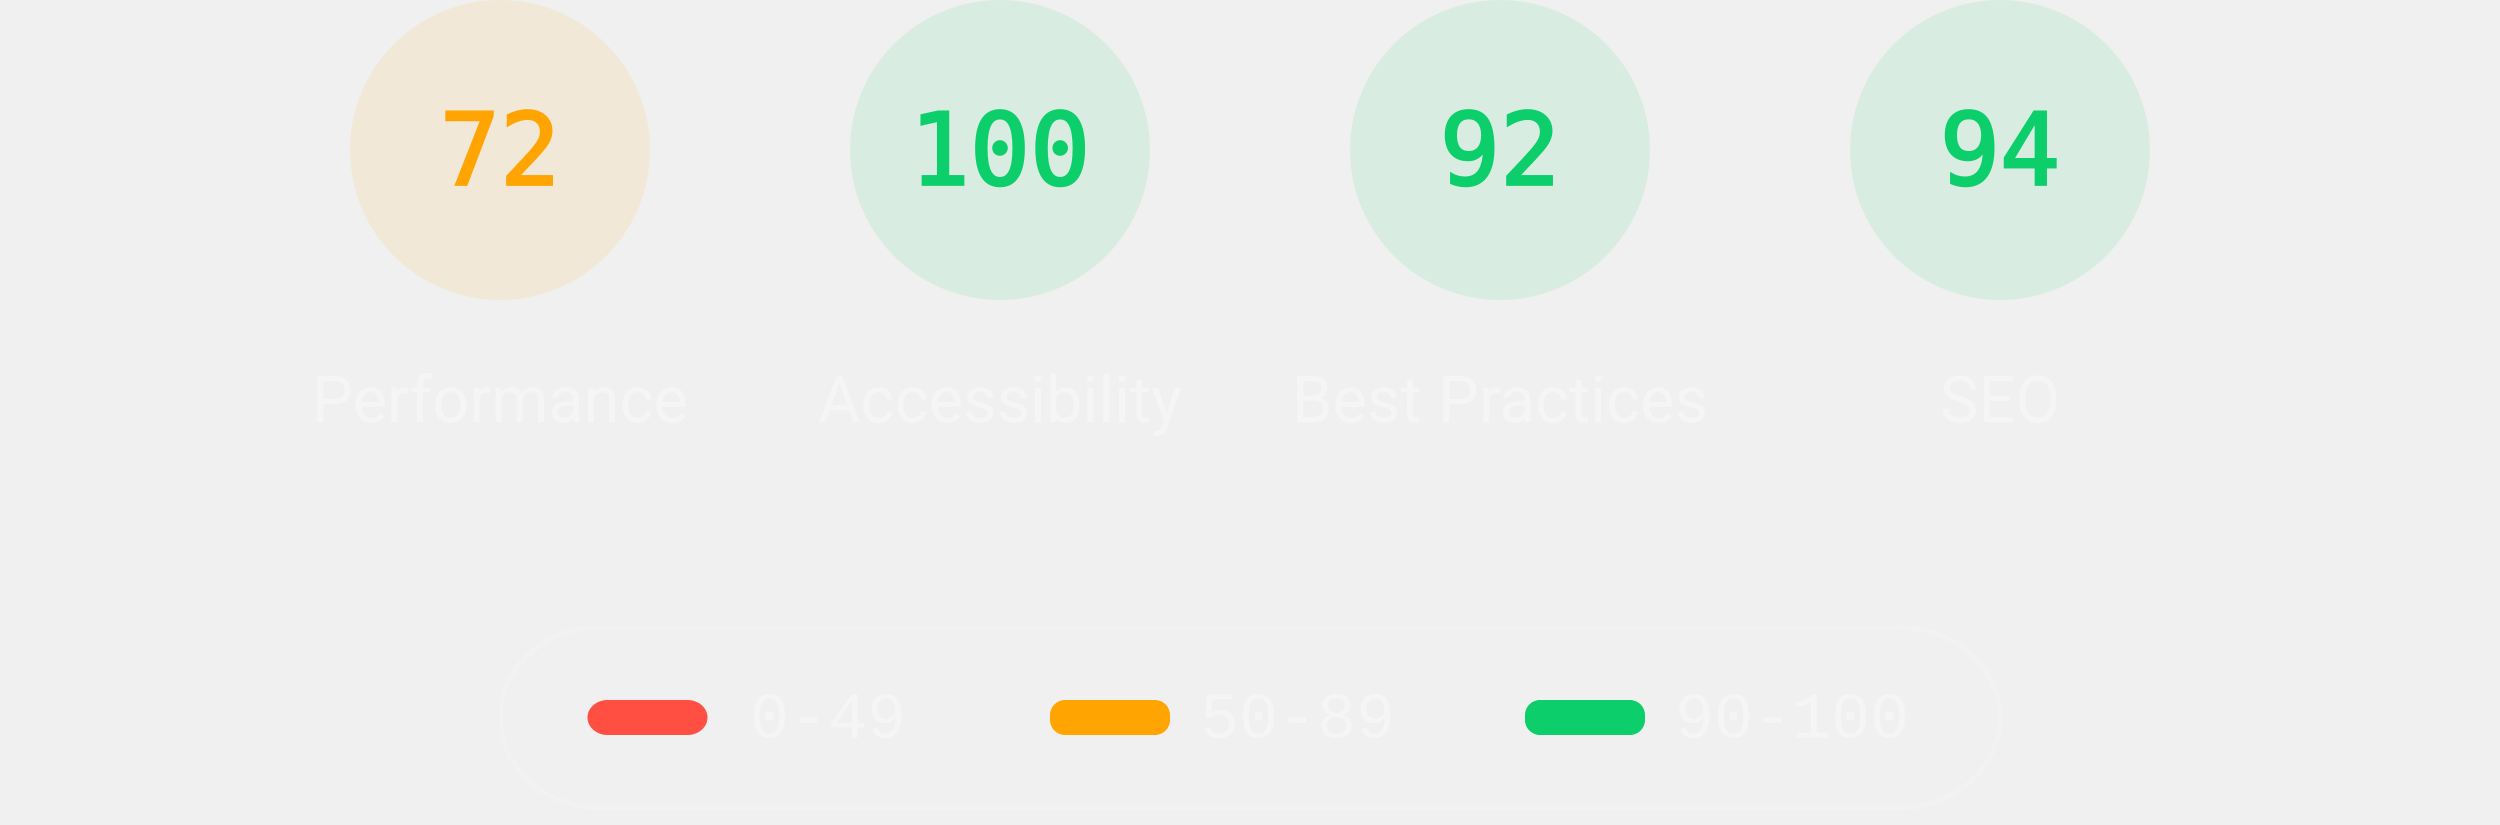
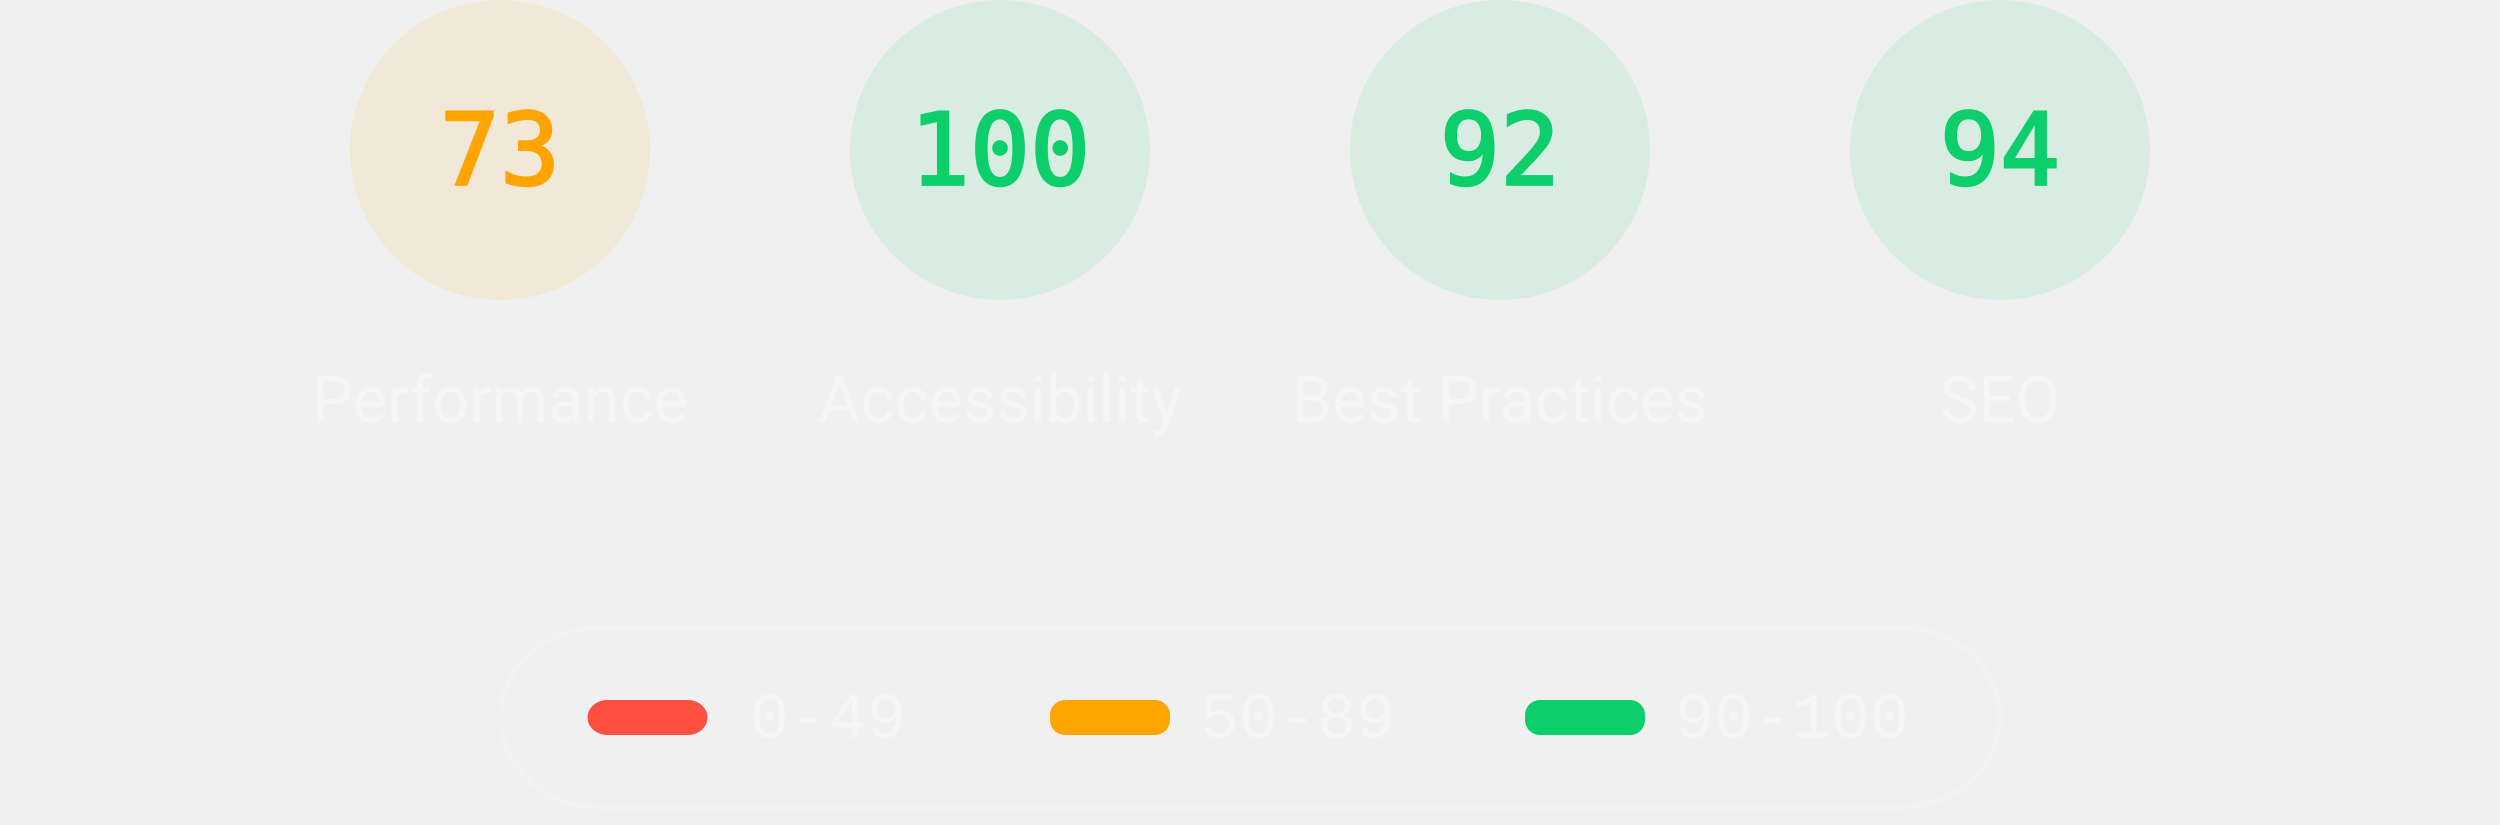
<svg xmlns="http://www.w3.org/2000/svg" class="theme--dark" fill="none" width="1000" height="330">
  <style>
			.gauge-base {
				opacity: 0.1
			}

			.gauge-arc {
				fill: none;
				animation-delay: 250ms;
				stroke-linecap: round;
				transform: rotate(-90deg);
				transform-origin: 100px 60px;
				animation: load-gauge 1s ease forwards
			}

			.guage-text {
				font-size: 40px;
				font-family: monospace;
				text-align: center
			}

			.guage-red {
				color: #ff4e42;
				fill: #ff4e42;
				stroke: #ff4e42
			}
			.guage-orange {
				color: #ffa400;
				fill: #ffa400;
				stroke: #ffa400
			}
			.guage-green {
				color: #0cce6b;
				fill: #0cce6b;
				stroke: #0cce6b
			}
			.theme--agnostic .guage-undefined {
				color: #5c5c5c;
				fill: #5c5c5c;
				stroke: #5c5c5c
			}
			.theme--light .guage-undefined {
				color: #1e1e1e;
				fill: #1e1e1e;
				stroke: #1e1e1e
			}
			.theme--dark .guage-undefined {
				color: #f5f5f5;
				fill: #f5f5f5;
				stroke: #f5f5f5
			}

			.guage-title {
				stroke: none;
				font-size: 26px;
				line-height: 26px;
				font-family: Roboto, Halvetica, Arial, sans-serif
			}
			.metric.guage-title {
				font-family: 'Courier New', Courier, monospace
			}
			.theme--agnostic .guage-title {
				color: #737373;
				fill: #737373
			}
			.theme--light .guage-title {
				color: #212121;
				fill: #212121
			}
			.theme--dark .guage-title {
				color: #f5f5f5;
				fill: #f5f5f5
			}

			@keyframes load-gauge {
				from {
					stroke-dasharray: 0 352.858
				}
			}
			.lh-gauge--pwa__disc {
				fill: #e0e0e0
			}
			.lh-gauge--pwa__logo {
				position: relative;
				fill: #b0b0b0
			}
			.lh-gauge--pwa__invisible {
				display: none
			}
			.lh-gauge--pwa__visible {
				display: inline
			}
			.guage-invisible {
				display: none
			}
			.lh-gauge--pwa__logo--primary-color {
				fill: #304ffe
			}
			.theme--agnostic .lh-gauge--pwa__logo--secondary-color {
				fill: #787878
			}
			.theme--light .lh-gauge--pwa__logo--secondary-color {
				fill: #3d3d3d
			}
			.theme--dark .lh-gauge--pwa__logo--secondary-color {
				fill: #d8b6b6
			}
			.theme--light #svg_2 {
				stroke: #00000022
			}
			.theme--agnostic #svg_2 {
				stroke: #616161
			}
			.theme--light #svg_2 {
				stroke: #00000022
			}
			.theme--dark #svg_2 {
				stroke: #f5f5f566
			}
		</style>
  <svg class="guage-div guage-perf guage-orange" viewBox="0 0 200 200" width="200" height="200" x="100" y="0">
    <circle class="gauge-base" r="56" cx="100" cy="60" stroke-width="8" />
-     <circle class="gauge-arc guage-arc-1" r="56" cx="100" cy="60" stroke-width="8" style="stroke-dasharray: 253.338, 351.858;" />
-     <text class="guage-text" x="100px" y="60px" alignment-baseline="central" dominant-baseline="central" text-anchor="middle">72</text>
+     <circle class="gauge-arc guage-arc-1" r="56" cx="100" cy="60" stroke-width="8" style="stroke-dasharray: 256.856, 351.858;" />
+     <text class="guage-text" x="100px" y="60px" alignment-baseline="central" dominant-baseline="central" text-anchor="middle">73</text>
    <text class="guage-title" x="100px" y="160px" alignment-baseline="central" dominant-baseline="central" text-anchor="middle">Performance</text>
  </svg>
  <svg class="guage-div guage-acc guage-green" viewBox="0 0 200 200" width="200" height="200" x="300" y="0">
    <circle class="gauge-base" r="56" cx="100" cy="60" stroke-width="8" />
    <circle class="gauge-arc guage-arc-2" r="56" cx="100" cy="60" stroke-width="8" style="stroke-dasharray: 351.858, 351.858;" />
    <text class="guage-text" x="100px" y="60px" alignment-baseline="central" dominant-baseline="central" text-anchor="middle">100</text>
    <text class="guage-title" x="100px" y="160px" alignment-baseline="central" dominant-baseline="central" text-anchor="middle">Accessibility</text>
  </svg>
  <svg class="guage-div guage-best guage-green" viewBox="0 0 200 200" width="200" height="200" x="500" y="0">
    <circle class="gauge-base" r="56" cx="100" cy="60" stroke-width="8" />
    <circle class="gauge-arc guage-arc-3" r="56" cx="100" cy="60" stroke-width="8" style="stroke-dasharray: 323.709, 351.858;" />
    <text class="guage-text" x="100px" y="60px" alignment-baseline="central" dominant-baseline="central" text-anchor="middle">92</text>
    <text class="guage-title" x="100px" y="160px" alignment-baseline="central" dominant-baseline="central" text-anchor="middle">Best Practices</text>
  </svg>
  <svg class="guage-div guage-seo guage-green" viewBox="0 0 200 200" width="200" height="200" x="700" y="0">
    <circle class="gauge-base" r="56" cx="100" cy="60" stroke-width="8" />
    <circle class="gauge-arc guage-arc-4" r="56" cx="100" cy="60" stroke-width="8" style="stroke-dasharray: 330.747, 351.858;" />
    <text class="guage-text" x="100px" y="60px" alignment-baseline="central" dominant-baseline="central" text-anchor="middle">94</text>
    <text class="guage-title" x="100px" y="160px" alignment-baseline="central" dominant-baseline="central" text-anchor="middle">SEO</text>
  </svg>
  <svg class="guage-div guage-pwa guage-invisible" viewBox="0 0 200 200" width="200" height="200" x="900" y="0">
    <svg viewBox="0 0 60 60" width="112" height="112" x="44" y="4">
      <defs>
        <linearGradient id="lh-gauge--pwa__check-circle__gradient-0" x1="50%" y1="0%" x2="50%" y2="100%">
          <stop stop-color="#00C852" offset="0%" />
          <stop stop-color="#009688" offset="100%" />
        </linearGradient>
        <linearGradient id="lh-gauge--pwa__installable__shadow-gradient-0" x1="76.056%" x2="24.111%" y1="82.995%" y2="24.735%">
          <stop stop-color="#A5D6A7" offset="0%" />
          <stop stop-color="#80CBC4" offset="100%" />
        </linearGradient>
        <linearGradient id="lh-gauge--pwa__fast-reliable__shadow-gradient-0" x1="76.056%" y1="82.995%" x2="25.678%" y2="26.493%">
          <stop stop-color="#64B5F6" offset="0%" />
          <stop stop-color="#2979FF" offset="100%" />
        </linearGradient>
        <g id="lh-gauge--pwa__fast-reliable-badge-0">
          <circle fill="#FFFFFF" cx="10" cy="10" r="10" />
          <path fill="#304FFE" d="M10 3.58l5.25 2.34v3.5c0 3.23-2.24 6.26-5.25 7-3.01-.74-5.25-3.77-5.25-7v-3.5L10 3.58zm-.47 10.74l2.76-4.83.03-.07c.04-.08 0-.24-.22-.24h-1.64l.47-3.26h-.47l-2.7 4.77c-.02.01.05-.1-.04.05-.09.16-.1.31.18.31h1.63l-.47 3.27h.47z" />
        </g>
        <g id="lh-gauge--pwa__installable-badge-0">
          <circle fill="#FFFFFF" cx="10" cy="10" r="10" />
          <path fill="#009688" d="M10 4.167A5.835 5.835 0 0 0 4.167 10 5.835 5.835 0 0 0 10 15.833 5.835 5.835 0 0 0 15.833 10 5.835 5.835 0 0 0 10 4.167zm2.917 6.416h-2.334v2.334H9.417v-2.334H7.083V9.417h2.334V7.083h1.166v2.334h2.334v1.166z" />
        </g>
      </defs>
      <g stroke="none" fill-rule="nonzero">
        <circle class="lh-gauge--pwa__disc" cx="30" cy="30" r="30" />
        <g class="lh-gauge--pwa__logo">
          <path d="M35.66 19.39l.7-1.75h2L37.4 15 38.6 12l3.4 9h-2.51l-.58-1.61z" />
          <path d="M33.52 21l3.65-9h-2.42l-2.5 5.82L30.5 12h-1.86l-1.9 5.82-1.35-2.65-1.21 3.72L25.4 21h2.38l1.72-5.2 1.64 5.2z" />
          <path fill-rule="nonzero" d="M20.3 17.91h1.48c.45 0 .85-.05 1.2-.15l.39-1.18 1.07-3.3a2.64 2.64 0 0 0-.28-.37c-.55-.6-1.36-.91-2.42-.91H18v9h2.3V17.9zm1.96-3.84c.22.22.33.5.33.87 0 .36-.1.65-.29.87-.2.23-.59.35-1.15.35h-.86v-2.41h.87c.52 0 .89.1 1.1.32z" />
        </g>
        <rect class="lh-gauge--pwa__component lh-gauge--pwa__na-line lh-gauge--pwa__invisible" fill="#FFFFFF" x="20" y="32" width="20" height="4" rx="2" />
        <g class="lh-gauge--pwa__component lh-gauge--pwa__fast-reliable-badge lh-gauge--pwa__invisible" transform="translate(20, 29)">
          <path fill="url(#lh-gauge--pwa__fast-reliable__shadow-gradient-0)" d="M33.63 19.49A30 30 0 0 1 16.2 30.36L3 17.14 17.14 3l16.49 16.49z" />
          <use href="#lh-gauge--pwa__fast-reliable-badge-0" />
        </g>
        <g class="lh-gauge--pwa__component lh-gauge--pwa__installable-badge lh-gauge--pwa__invisible" transform="translate(20, 29)">
          <path fill="url(#lh-gauge--pwa__installable__shadow-gradient-0)" d="M33.629 19.487c-4.272 5.453-10.391 9.39-17.415 10.869L3 17.142 17.142 3 33.63 19.487z" />
          <use href="#lh-gauge--pwa__installable-badge-0" />
        </g>
        <g class="lh-gauge--pwa__component lh-gauge--pwa__fast-reliable-installable-badges lh-gauge--pwa__invisible">
          <g transform="translate(8, 29)">
            <path fill="url(#lh-gauge--pwa__fast-reliable__shadow-gradient-0)" d="M16.321 30.463L3 17.143 17.142 3l22.365 22.365A29.864 29.864 0 0 1 22 31c-1.942 0-3.84-.184-5.679-.537z" />
            <use href="#lh-gauge--pwa__fast-reliable-badge-0" />
          </g>
          <g transform="translate(32, 29)">
            <path fill="url(#lh-gauge--pwa__installable__shadow-gradient-0)" d="M25.982 11.84a30.107 30.107 0 0 1-13.08 15.203L3 17.143 17.142 3l8.84 8.84z" />
            <use href="#lh-gauge--pwa__installable-badge-0" />
          </g>
        </g>
        <g class="lh-gauge--pwa__component lh-gauge--pwa__check-circle lh-gauge--pwa__invisible" transform="translate(18, 28)">
          <circle fill="#FFFFFF" cx="12" cy="12" r="12" />
          <path fill="url(#lh-gauge--pwa__check-circle__gradient-0)" d="M12 2a10 10 0 1 0 0 20 10 10 0 0 0 0-20zm-2 15l-5-5 1.41-1.41L10 14.17l7.59-7.59L19 8l-9 9z" />
        </g>
      </g>
    </svg>
    <text class="guage-title" y="160px" alignment-baseline="central" dominant-baseline="central" text-anchor="middle">
      <tspan x="100px" dy="-6px">Progressive</tspan>
      <tspan x="100px" dy="30px">Web App</tspan>
    </text>
  </svg>
  <svg width="604" height="76" x="200" y="250">
    <g>
      <rect fill="none" id="canvas_background" height="80" width="604" y="-1" x="-1" />
      <g display="none" overflow="visible" y="0" x="0" height="100%" width="100%" id="canvasGrid">
        <rect fill="url(#gridpattern)" stroke-width="0" y="0" x="0" height="100%" width="100%" />
      </g>
    </g>
    <g>
      <rect fill-opacity="0" stroke-width="2" rx="40" id="svg_2" height="72" width="600" y="1" x="0" fill="#000000" />
      <rect stroke="#000" rx="8" id="svg_3" height="14" width="48" y="30" x="35" stroke-opacity="null" stroke-width="0" fill="#ff4e42" />
      <rect stroke="#000" rx="6" id="svg_4" height="14" width="48" y="30" x="220" stroke-opacity="null" stroke-width="0" fill="#ffa400" />
      <rect stroke="#000" rx="6" id="svg_5" height="14" width="48" y="30" x="410" stroke-opacity="null" stroke-width="0" fill="#0cce6b" />
      <text class="metric guage-title" xml:space="preserve" text-anchor="start" font-size="26" id="svg_6" y="45" x="100" stroke-opacity="null" stroke-width="0" stroke="#000">0-49</text>
      <text class="metric guage-title" xml:space="preserve" text-anchor="start" font-size="26" id="svg_7" y="45" x="280" stroke-opacity="null" stroke-width="0" stroke="#000">50-89</text>
      <text class="metric guage-title" xml:space="preserve" text-anchor="start" font-size="26" id="svg_8" y="45" x="470" stroke-opacity="null" stroke-width="0" stroke="#000">90-100</text>
    </g>
  </svg>
</svg>
